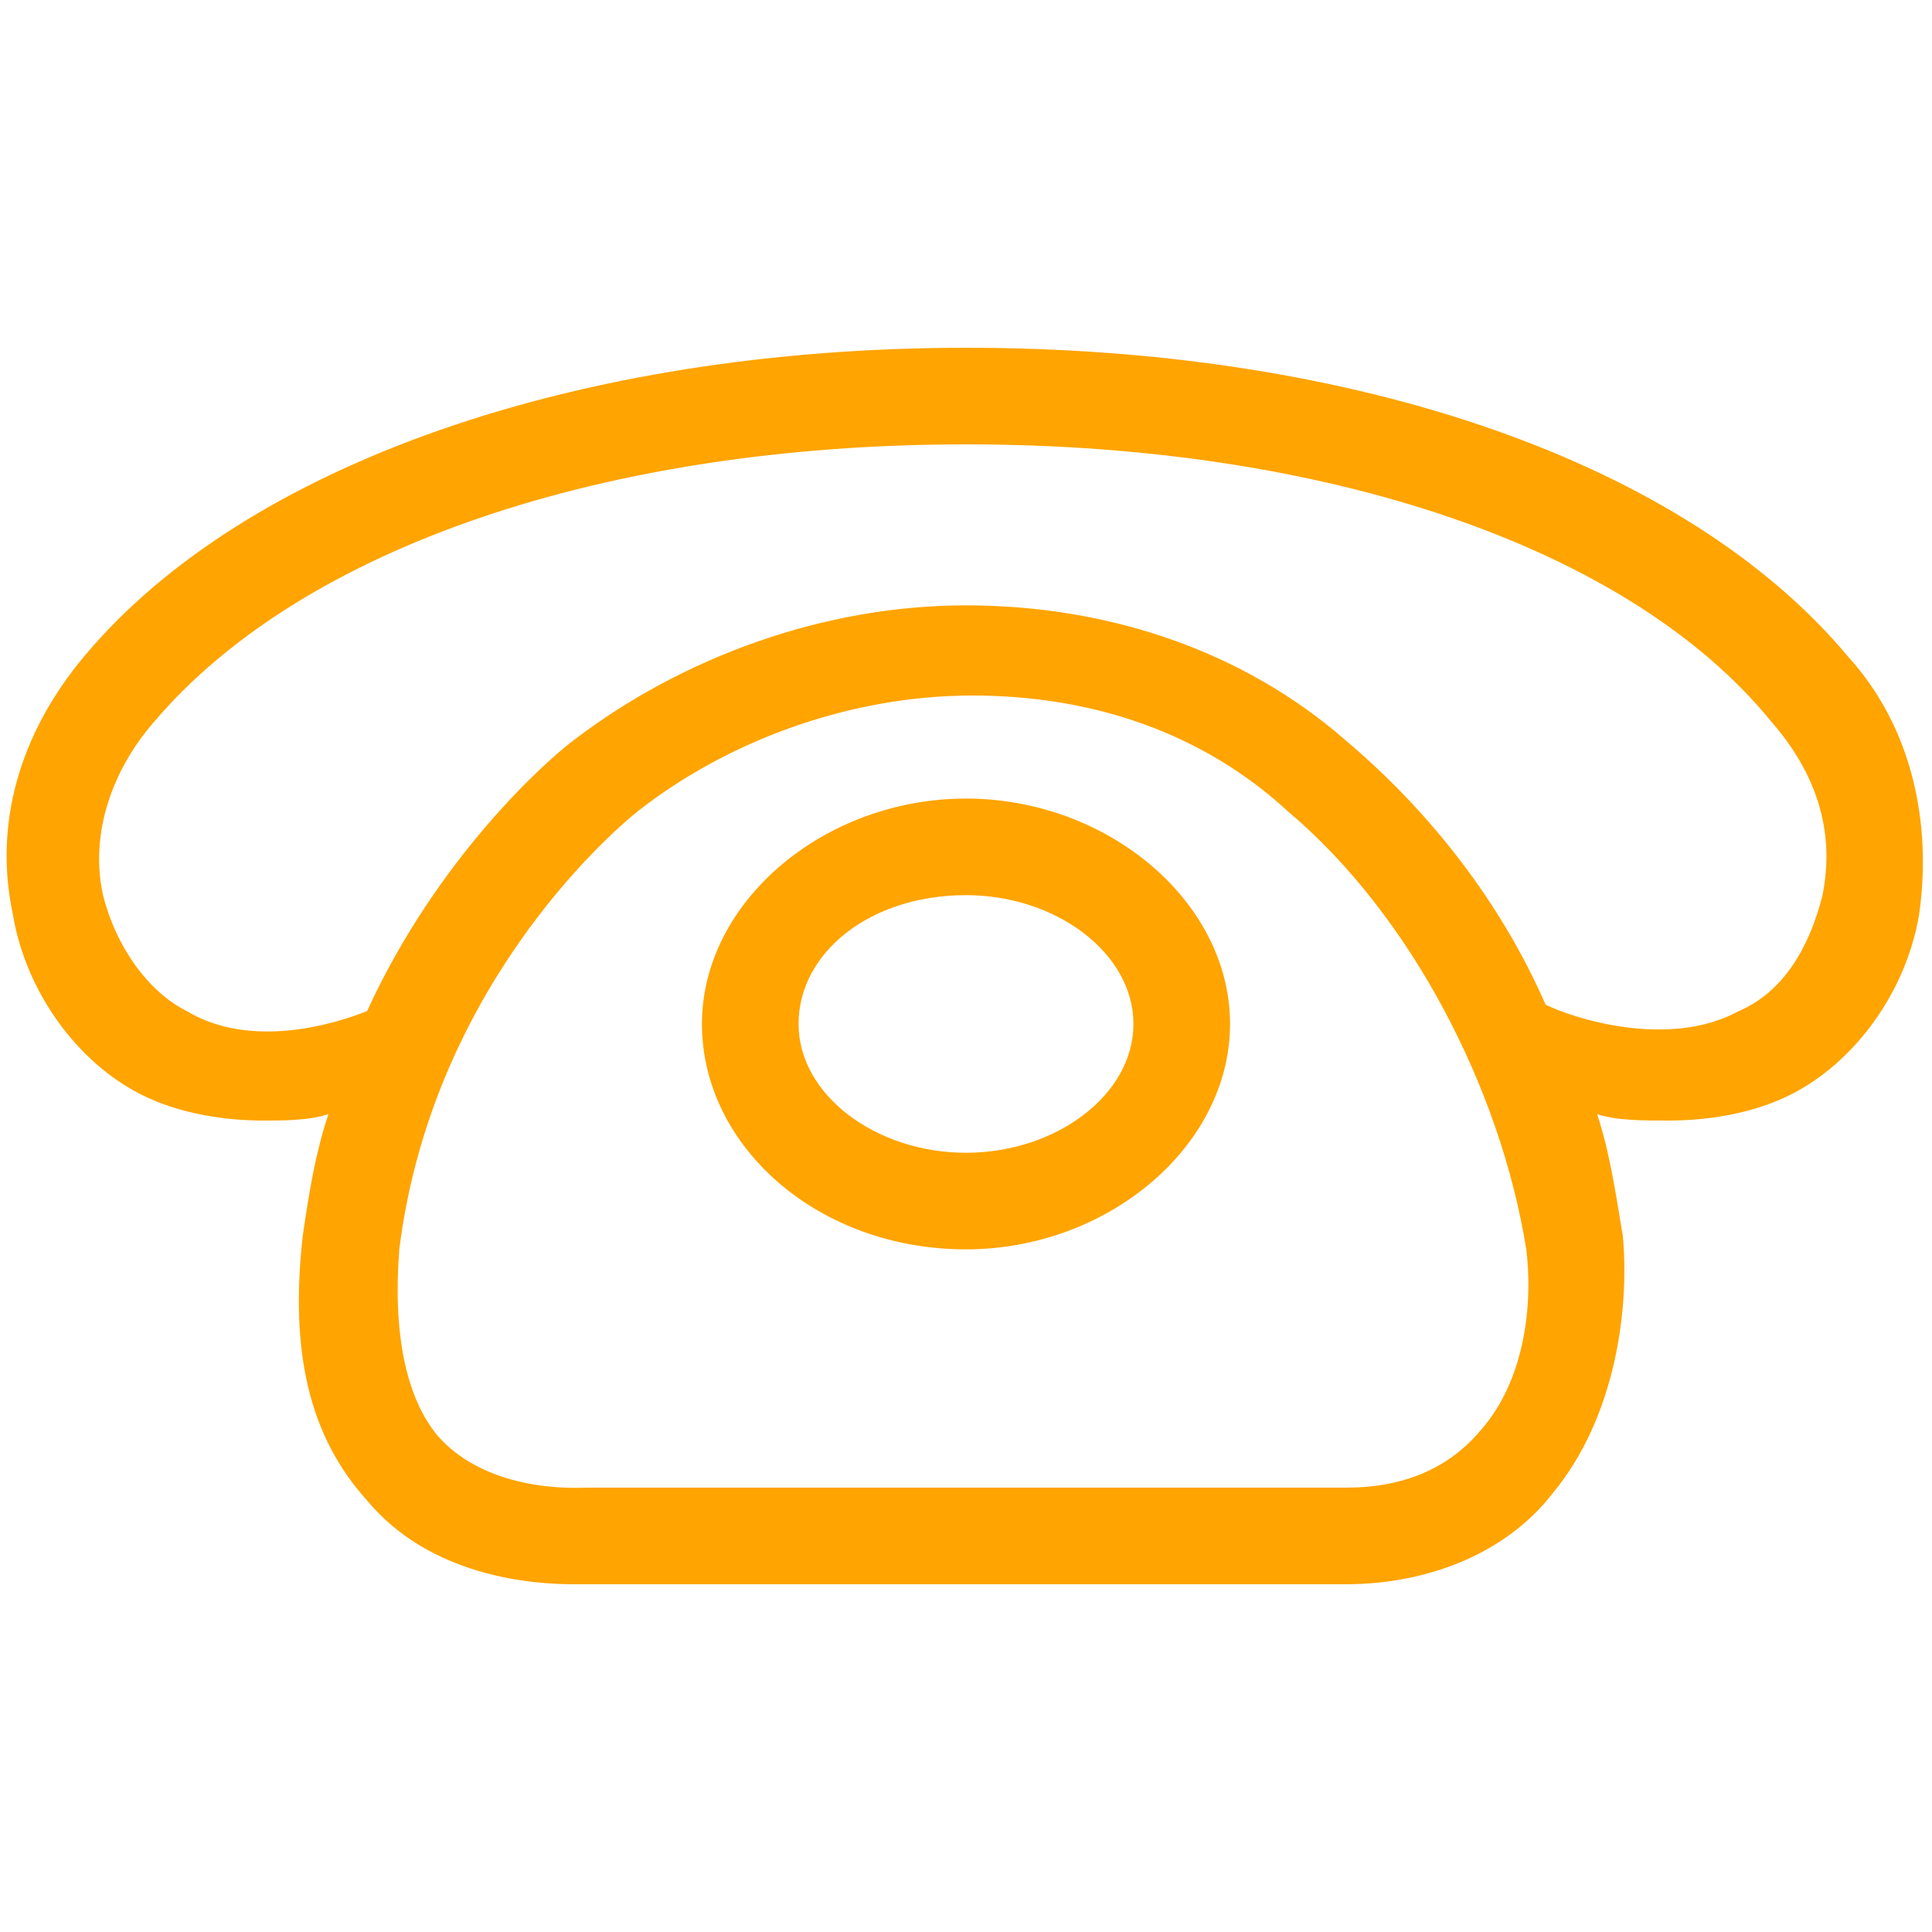
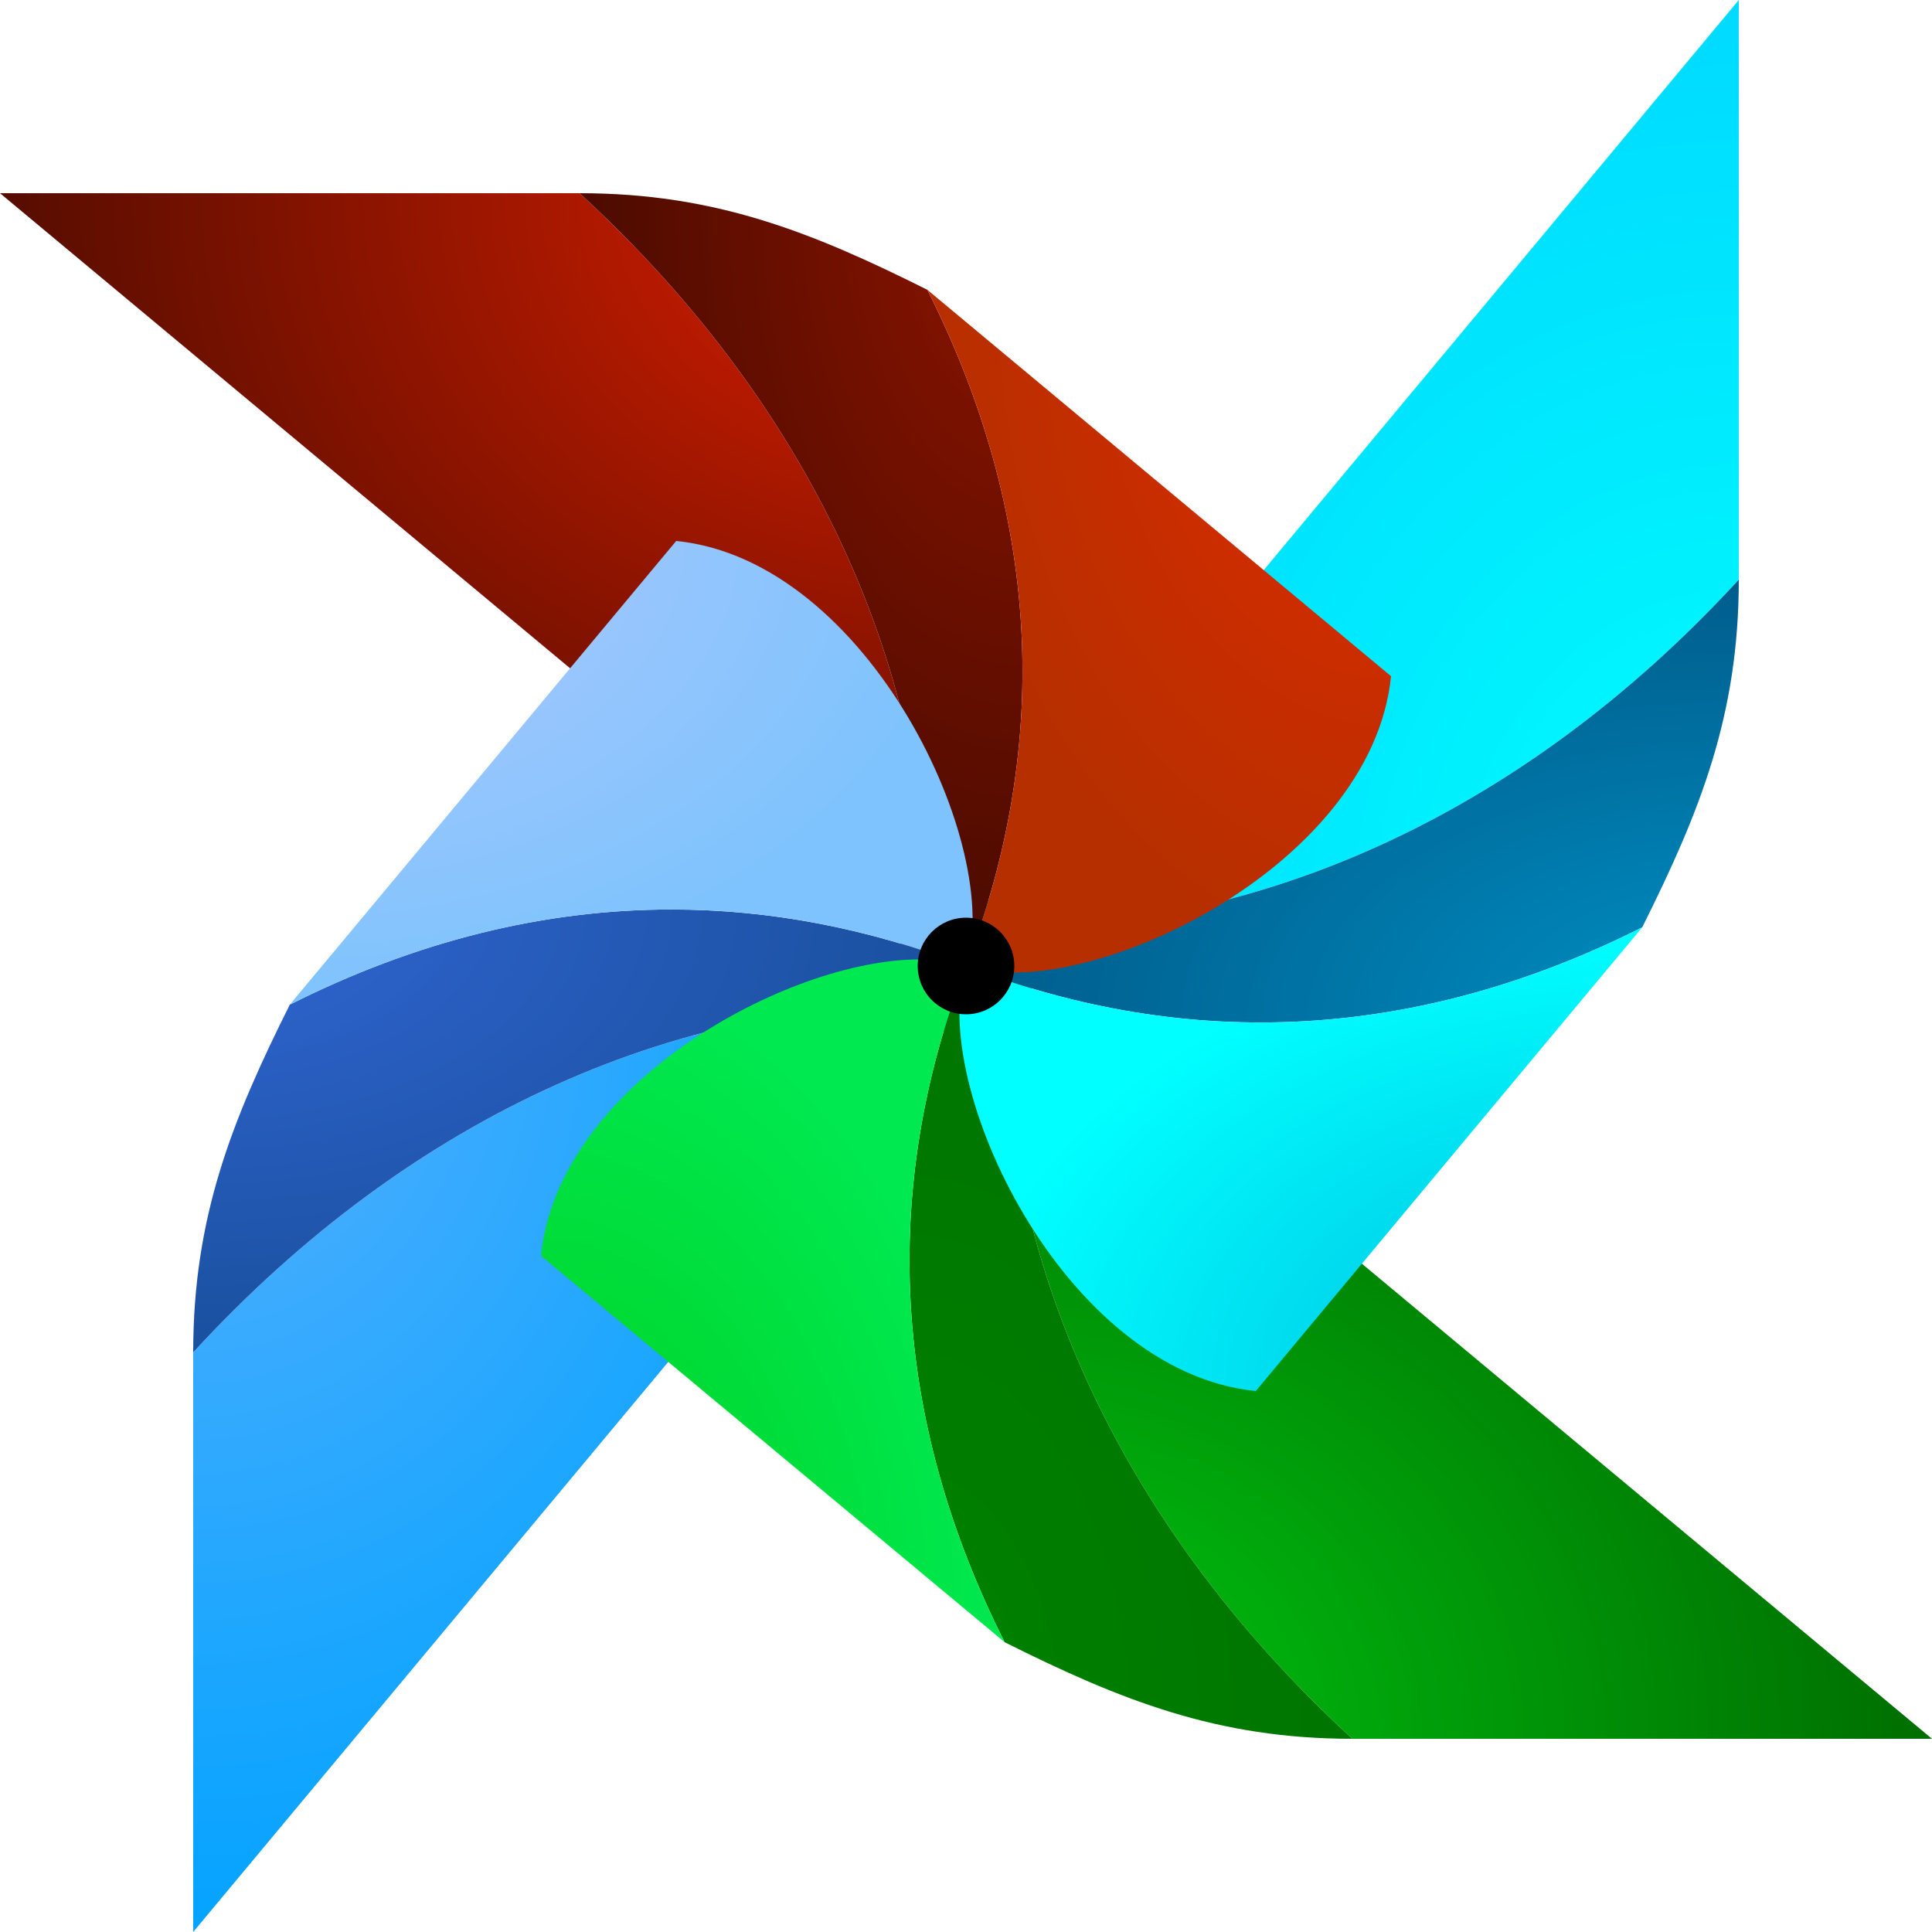
- <svg xmlns="http://www.w3.org/2000/svg" enable-background="new 0 0 30 30" height="40px" id="Capa_1" version="1.1" viewBox="0 0 30 30" width="40px" xml:space="preserve">
-   <path d="M28.7,10.2c-2.5-3-7.6-4.8-13.7-4.8c0,0,0,0,0,0h0c0,0,0,0,0,0c-6,0-11.2,1.8-13.7,4.8c-1,1.2-1.4,2.6-1.1,4  c0.2,1.2,1,2.3,2,2.8c0.6,0.3,1.3,0.4,1.9,0.4c0.3,0,0.7,0,1-0.1c-0.2,0.6-0.3,1.2-0.4,1.9c-0.2,1.8,0.1,3.1,1,4.1  c1,1.2,2.6,1.3,3.2,1.3c0.2,0,0.3,0,0.3,0h11.7c1.3,0,2.5-0.5,3.2-1.4c1-1.2,1.2-2.9,1.1-4c-0.1-0.6-0.2-1.3-0.4-1.9  c0.3,0.1,0.7,0.1,1.1,0.1c0.6,0,1.3-0.1,1.9-0.4c1-0.5,1.8-1.6,2-2.8C30,12.8,29.7,11.3,28.7,10.2z M23,22.2  c-0.5,0.6-1.2,0.9-2.1,0.9l-11.8,0c-0.1,0-1.5,0.1-2.3-0.8c-0.5-0.6-0.7-1.6-0.6-2.9c0.5-4,3.2-6.4,3.7-6.8c1.4-1.1,3.3-1.8,5.2-1.8  c1.9,0,3.6,0.6,4.9,1.8c1.9,1.6,3.3,4.3,3.7,6.8C23.8,20.2,23.7,21.4,23,22.2z M28.3,13.9c-0.2,0.8-0.6,1.5-1.3,1.8  c-1.1,0.6-2.6,0.1-3-0.1c-0.7-1.6-1.8-3-3.1-4.1c-1.6-1.4-3.7-2.1-5.9-2.1c-2.2,0-4.4,0.8-6.1,2.1c-0.4,0.3-2.1,1.8-3.2,4.2  c-0.5,0.2-1.8,0.6-2.8,0c-0.6-0.3-1.1-1-1.3-1.8c-0.2-0.9,0.1-1.9,0.8-2.7C4.7,8.5,9.4,6.9,15,6.9c5.6,0,10.3,1.6,12.5,4.3  C28.2,12,28.5,12.9,28.3,13.9z M15,12.4c-2.2,0-4.1,1.6-4.1,3.5s1.8,3.5,4.1,3.5c2.2,0,4.1-1.6,4.1-3.5S17.2,12.4,15,12.4z M15,17.9  c-1.4,0-2.6-0.9-2.6-2s1.1-2,2.6-2c1.4,0,2.6,0.9,2.6,2S16.4,17.9,15,17.9z" fill="#ffa400" />
+ <svg xmlns="http://www.w3.org/2000/svg" width="75px" height="75px" viewBox="0 0 256 256" version="1.1" preserveAspectRatio="xMidYMid">
+   <defs>
+     <radialGradient cx="1.55750275e-05%" cy="100%" fx="1.55750275e-05%" fy="100%" r="120.116%" gradientTransform="translate(0,1),scale(0.832531,1),scale(1,0.832531),translate(-0,-1)" id="radialGradient-1">
+       <stop stop-color="#00C812" offset="0%" />
+       <stop stop-color="#006E00" offset="100%" />
+     </radialGradient>
+     <radialGradient cx="5.95703125e-06%" cy="-0%" fx="5.95703125e-06%" fy="-0%" r="120.116%" gradientTransform="translate(0,-0.000004),scale(1,0.832534),rotate(90),scale(1,0.832531),translate(-0,0.000004)" id="radialGradient-2">
+       <stop stop-color="#56AFFD" offset="0%" />
+       <stop stop-color="#04A3FF" offset="100%" />
+     </radialGradient>
+     <radialGradient cx="100%" cy="5.95703126e-06%" fx="100%" fy="5.95703126e-06%" r="120.116%" gradientTransform="translate(1,0),scale(0.832531,1),rotate(180),scale(1,0.832531),translate(-1,-0)" id="radialGradient-3">
+       <stop stop-color="#DF1F00" offset="0%" />
+       <stop stop-color="#560D00" offset="100%" />
+     </radialGradient>
+     <radialGradient cx="100%" cy="100.001%" fx="100%" fy="100.001%" r="120.116%" gradientTransform="translate(1,1.000007),scale(1,0.832536),rotate(-90),scale(1,0.832531),translate(-1,-1.000007)" id="radialGradient-4">
+       <stop stop-color="#00FFFD" offset="0%" />
+       <stop stop-color="#00DAFF" offset="100%" />
+     </radialGradient>
+     <radialGradient cx="0%" cy="100%" fx="0%" fy="100%" r="100%" gradientTransform="translate(0.000004,1),scale(1,0.573107),scale(1,1.744881),translate(-0.000004,-1)" id="radialGradient-5">
+       <stop stop-color="#008200" offset="0%" />
+       <stop stop-color="#007500" offset="100%" />
+     </radialGradient>
+     <radialGradient cx="5.95703125e-06%" cy="9.08223426e-05%" fx="5.95703125e-06%" fy="9.08223426e-05%" r="100%" gradientTransform="translate(0,0.000001),scale(0.573105,1),rotate(90),scale(1,1.744881),translate(-0,-0.000001)" id="radialGradient-6">
+       <stop stop-color="#3166D4" offset="0%" />
+       <stop stop-color="#1A509E" offset="100%" />
+     </radialGradient>
+     <radialGradient cx="100%" cy="5.95703126e-06%" fx="100%" fy="5.95703126e-06%" r="100%" gradientTransform="translate(1.000004,0),scale(1,0.573103),rotate(180),scale(1,1.744881),translate(-1.000004,-0)" id="radialGradient-7">
+       <stop stop-color="#8E1400" offset="0%" />
+       <stop stop-color="#4B0B00" offset="100%" />
+     </radialGradient>
+     <radialGradient cx="100%" cy="100.001%" fx="100%" fy="100.001%" r="99.999%" gradientTransform="translate(1,1.00001),scale(0.573109,1),rotate(-90),scale(1,1.744881),translate(-1,-1.00001)" id="radialGradient-8">
+       <stop stop-color="#0090C4" offset="0%" />
+       <stop stop-color="#005D8C" offset="100%" />
+     </radialGradient>
+     <radialGradient cx="4.88281244e-07%" cy="99.999%" fx="4.88281244e-07%" fy="99.999%" r="100%" gradientTransform="translate(0,0.999989),scale(1,0.679068),scale(1,1.472586),translate(-0,-0.999989)" id="radialGradient-9">
+       <stop stop-color="#00CD1C" offset="0%" />
+       <stop stop-color="#00E950" offset="100%" />
+     </radialGradient>
+     <radialGradient cx="-6.74214414e-06%" cy="-1.18815104e-05%" fx="-6.74214414e-06%" fy="-1.18815104e-05%" r="100%" gradientTransform="translate(-0,-0),scale(0.679078,1),rotate(90),scale(1,1.472586),translate(0,0)" id="radialGradient-10">
+       <stop stop-color="#B1C8FD" offset="0%" />
+       <stop stop-color="#7EC3FD" offset="100%" />
+     </radialGradient>
+     <radialGradient cx="100%" cy="-6.74214411e-06%" fx="100%" fy="-6.74214411e-06%" r="100%" gradientTransform="translate(1,-0),scale(1,0.679078),rotate(180),scale(1,1.472586),translate(-1,0)" id="radialGradient-11">
+       <stop stop-color="#E12A00" offset="0%" />
+       <stop stop-color="#B62F00" offset="100%" />
+     </radialGradient>
+     <radialGradient cx="100%" cy="100%" fx="100%" fy="100%" r="99.998%" gradientTransform="translate(1,1),scale(0.679089,1),rotate(-90),scale(1,1.472586),translate(-1,-1)" id="radialGradient-12">
+       <stop stop-color="#00B6DD" offset="0%" />
+       <stop stop-color="#00FFFF" offset="100%" />
+     </radialGradient>
+   </defs>
+   <g>
+     <path d="M179.2,230.4 L256,230.4 L133.12,128 C131.433,165.193 147.807,201.58 179.2,230.4" fill="url(#radialGradient-1)" />
+     <path d="M25.6,179.2 L25.6,256 L128,133.12 C126.254,133.041 124.517,133.002 122.775,133.002 C87.415,133.004 53.067,149.281 25.6,179.2" fill="url(#radialGradient-2)" />
+     <path d="M0,25.6 L122.88,128 C124.567,90.808 108.193,54.42 76.8,25.6 L0,25.6 Z" fill="url(#radialGradient-3)" />
+     <path d="M230.4,0 L128,122.879 C165.193,124.567 201.58,108.192 230.4,76.799 L230.4,0 Z" fill="url(#radialGradient-4)" />
+     <path d="M128,128 C116.521,157.755 118.255,188.086 133.12,217.601 C148.48,225.28 161.28,230.4 179.2,230.4 C147.807,201.58 131.433,165.193 133.12,128 L128,128 Z" fill="url(#radialGradient-5)" />
+     <path d="M38.4,133.12 C30.721,148.481 25.6,161.28 25.6,179.2 C54.419,147.807 90.807,131.434 128,133.12 L128,128 C115.056,123.007 102.006,120.514 88.96,120.514 C72.014,120.515 55.076,124.721 38.4,133.12" fill="url(#radialGradient-6)" />
+     <path d="M122.88,128 L128,128 C139.478,98.245 137.745,67.913 122.88,38.4 C107.52,30.72 94.721,25.6 76.8,25.6 C108.193,54.42 124.567,90.808 122.88,128" fill="url(#radialGradient-7)" />
+     <path d="M128,122.879 L128,128 C157.755,139.478 188.086,137.744 217.6,122.879 C225.28,107.521 230.4,94.721 230.4,76.799 C201.58,108.192 165.193,124.567 128,122.879" fill="url(#radialGradient-8)" />
+     <path d="M71.68,166.4 L133.12,217.601 C118.255,188.086 116.521,157.755 128,128 C126.224,127.408 124.142,127.124 121.842,127.124 C104.243,127.125 73.944,143.759 71.68,166.4" fill="url(#radialGradient-9)" />
+     <path d="M38.4,133.12 C67.914,118.255 98.245,116.522 128,128 C133.12,112.641 115.2,74.24 89.6,71.68 L38.4,133.12 Z" fill="url(#radialGradient-10)" />
+     <path d="M128,128 C143.36,133.12 181.759,115.2 184.32,89.6 L122.88,38.4 C137.745,67.913 139.478,98.245 128,128" fill="url(#radialGradient-11)" />
+     <path d="M128,128 C122.88,143.361 140.8,181.76 166.4,184.32 L217.6,122.879 C188.086,137.744 157.755,139.478 128,128" fill="url(#radialGradient-12)" />
+     <path d="M128,121.6 C131.535,121.6 134.4,124.465 134.4,127.999 C134.4,131.535 131.535,134.4 128,134.4 C124.466,134.4 121.601,131.535 121.601,127.999 C121.601,124.465 124.466,121.6 128,121.6" fill="#000000" />
+   </g>
</svg>
